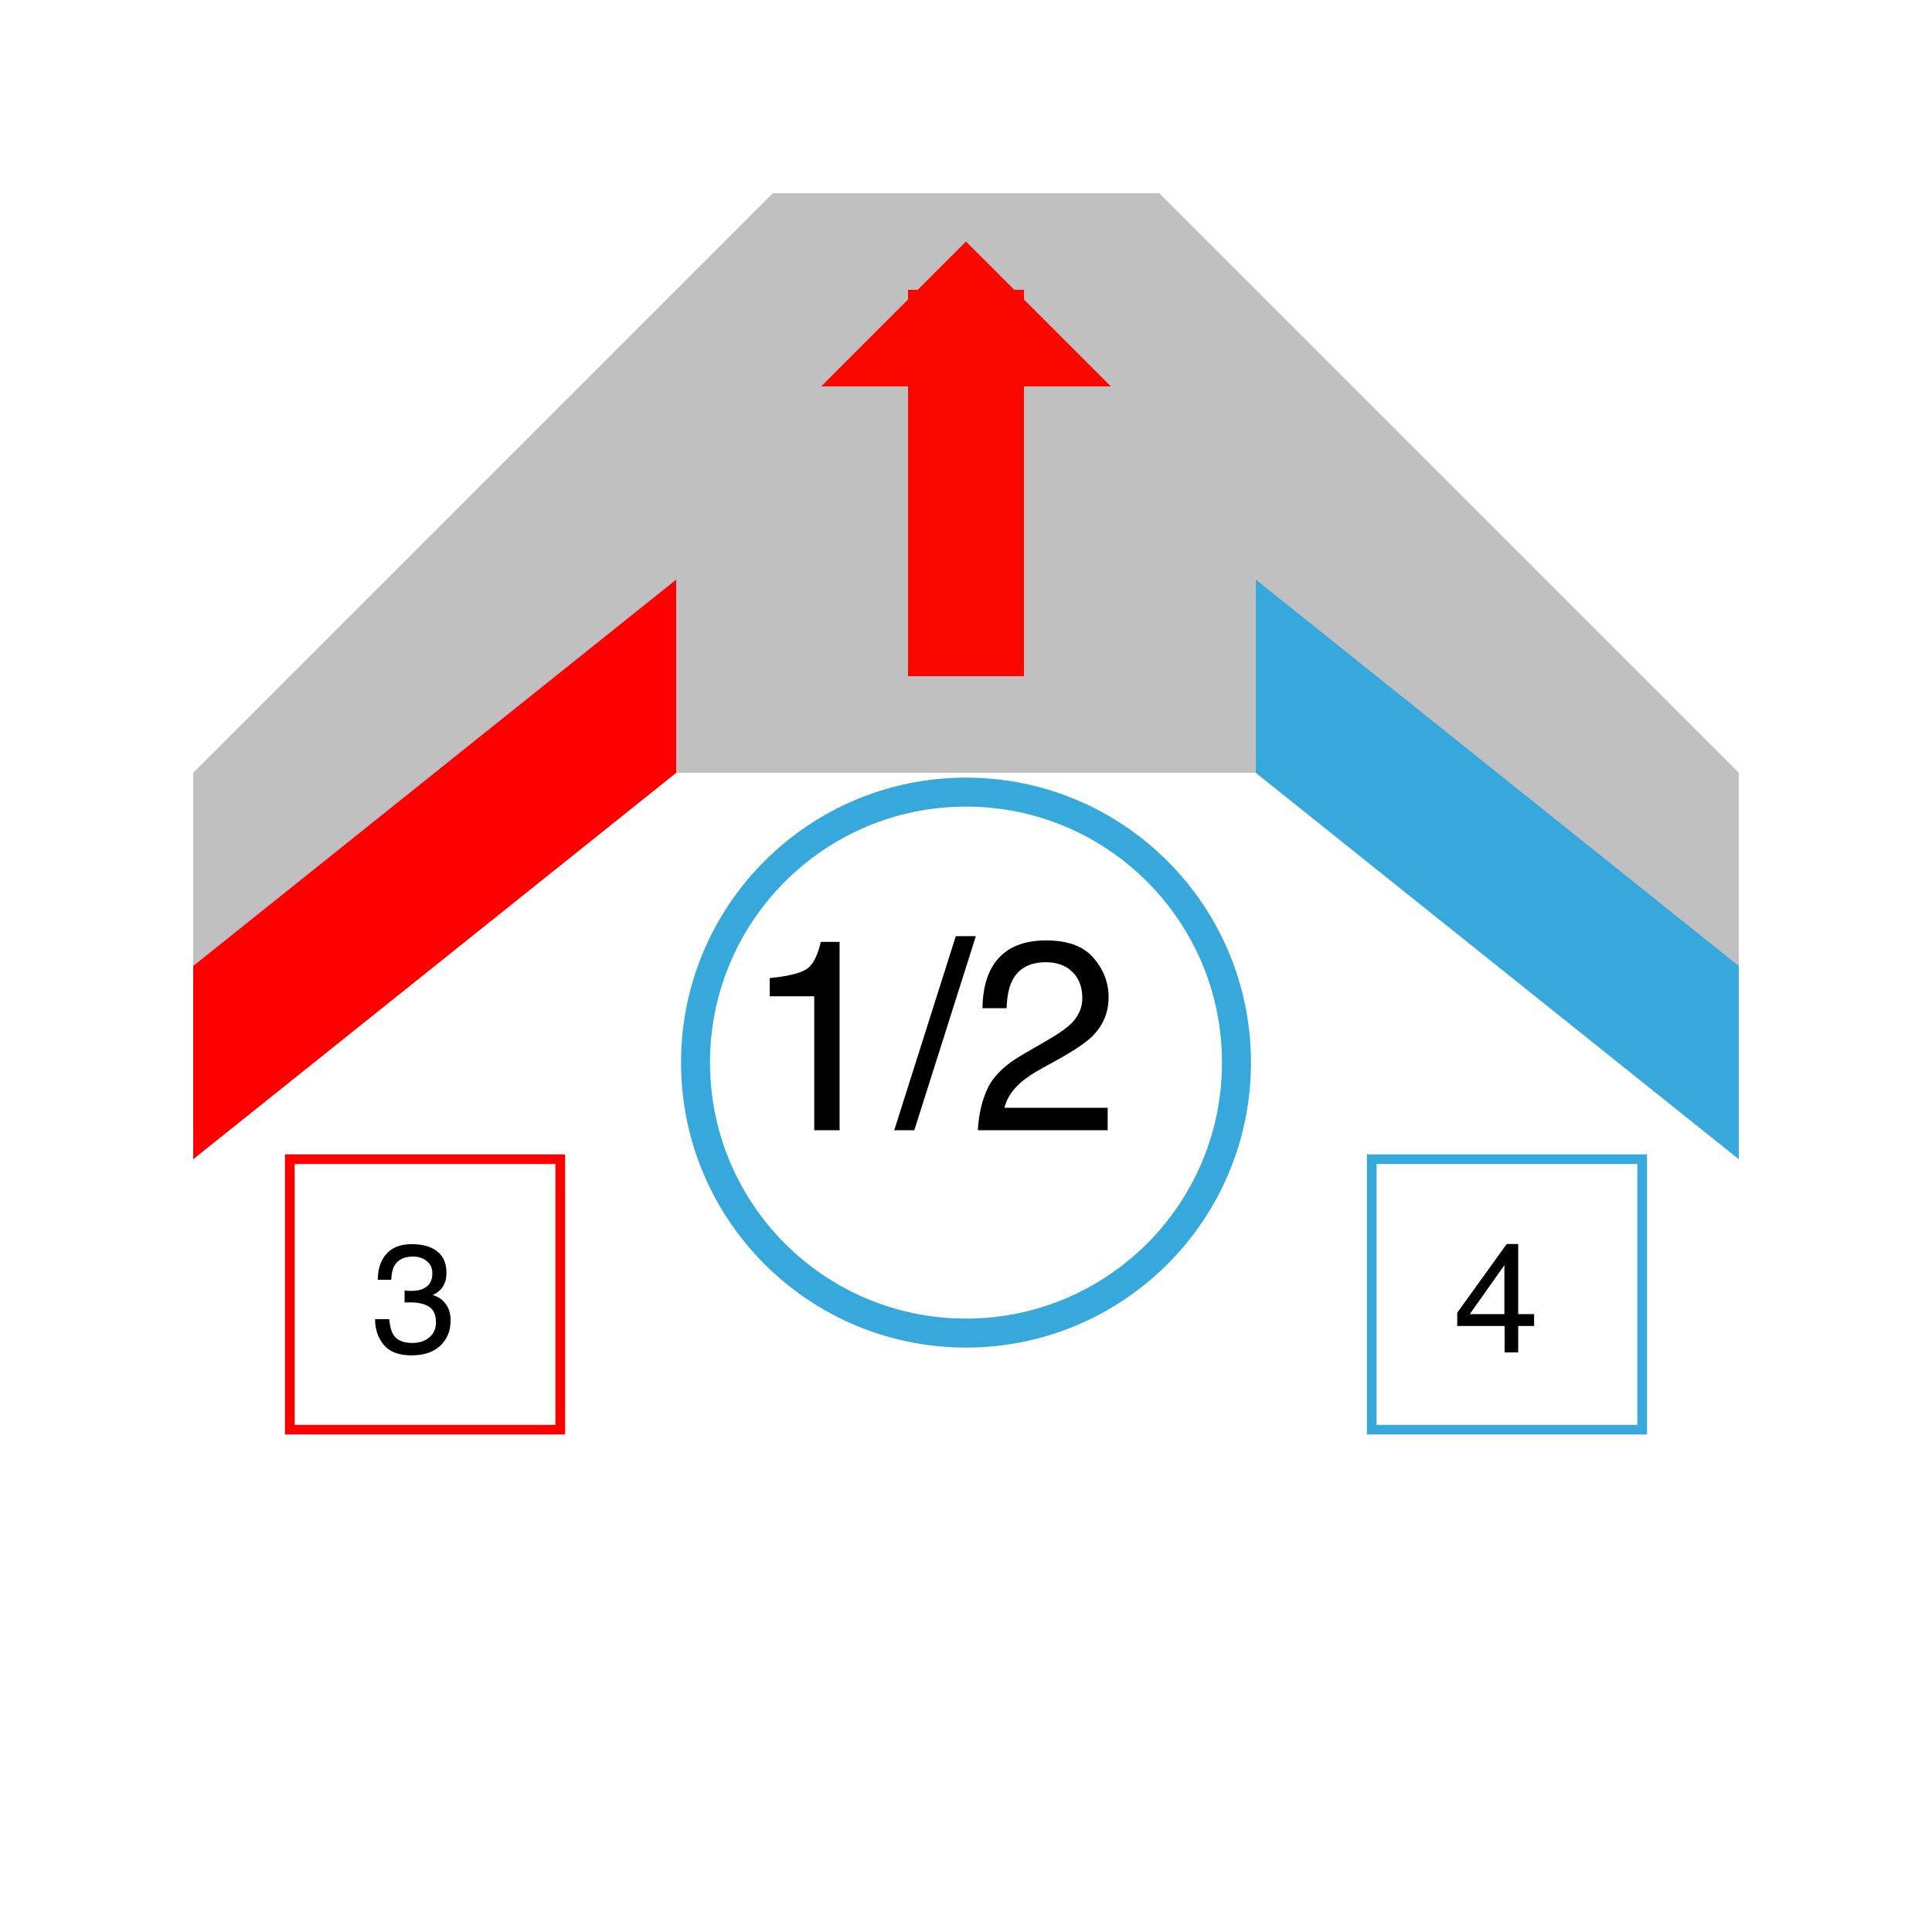
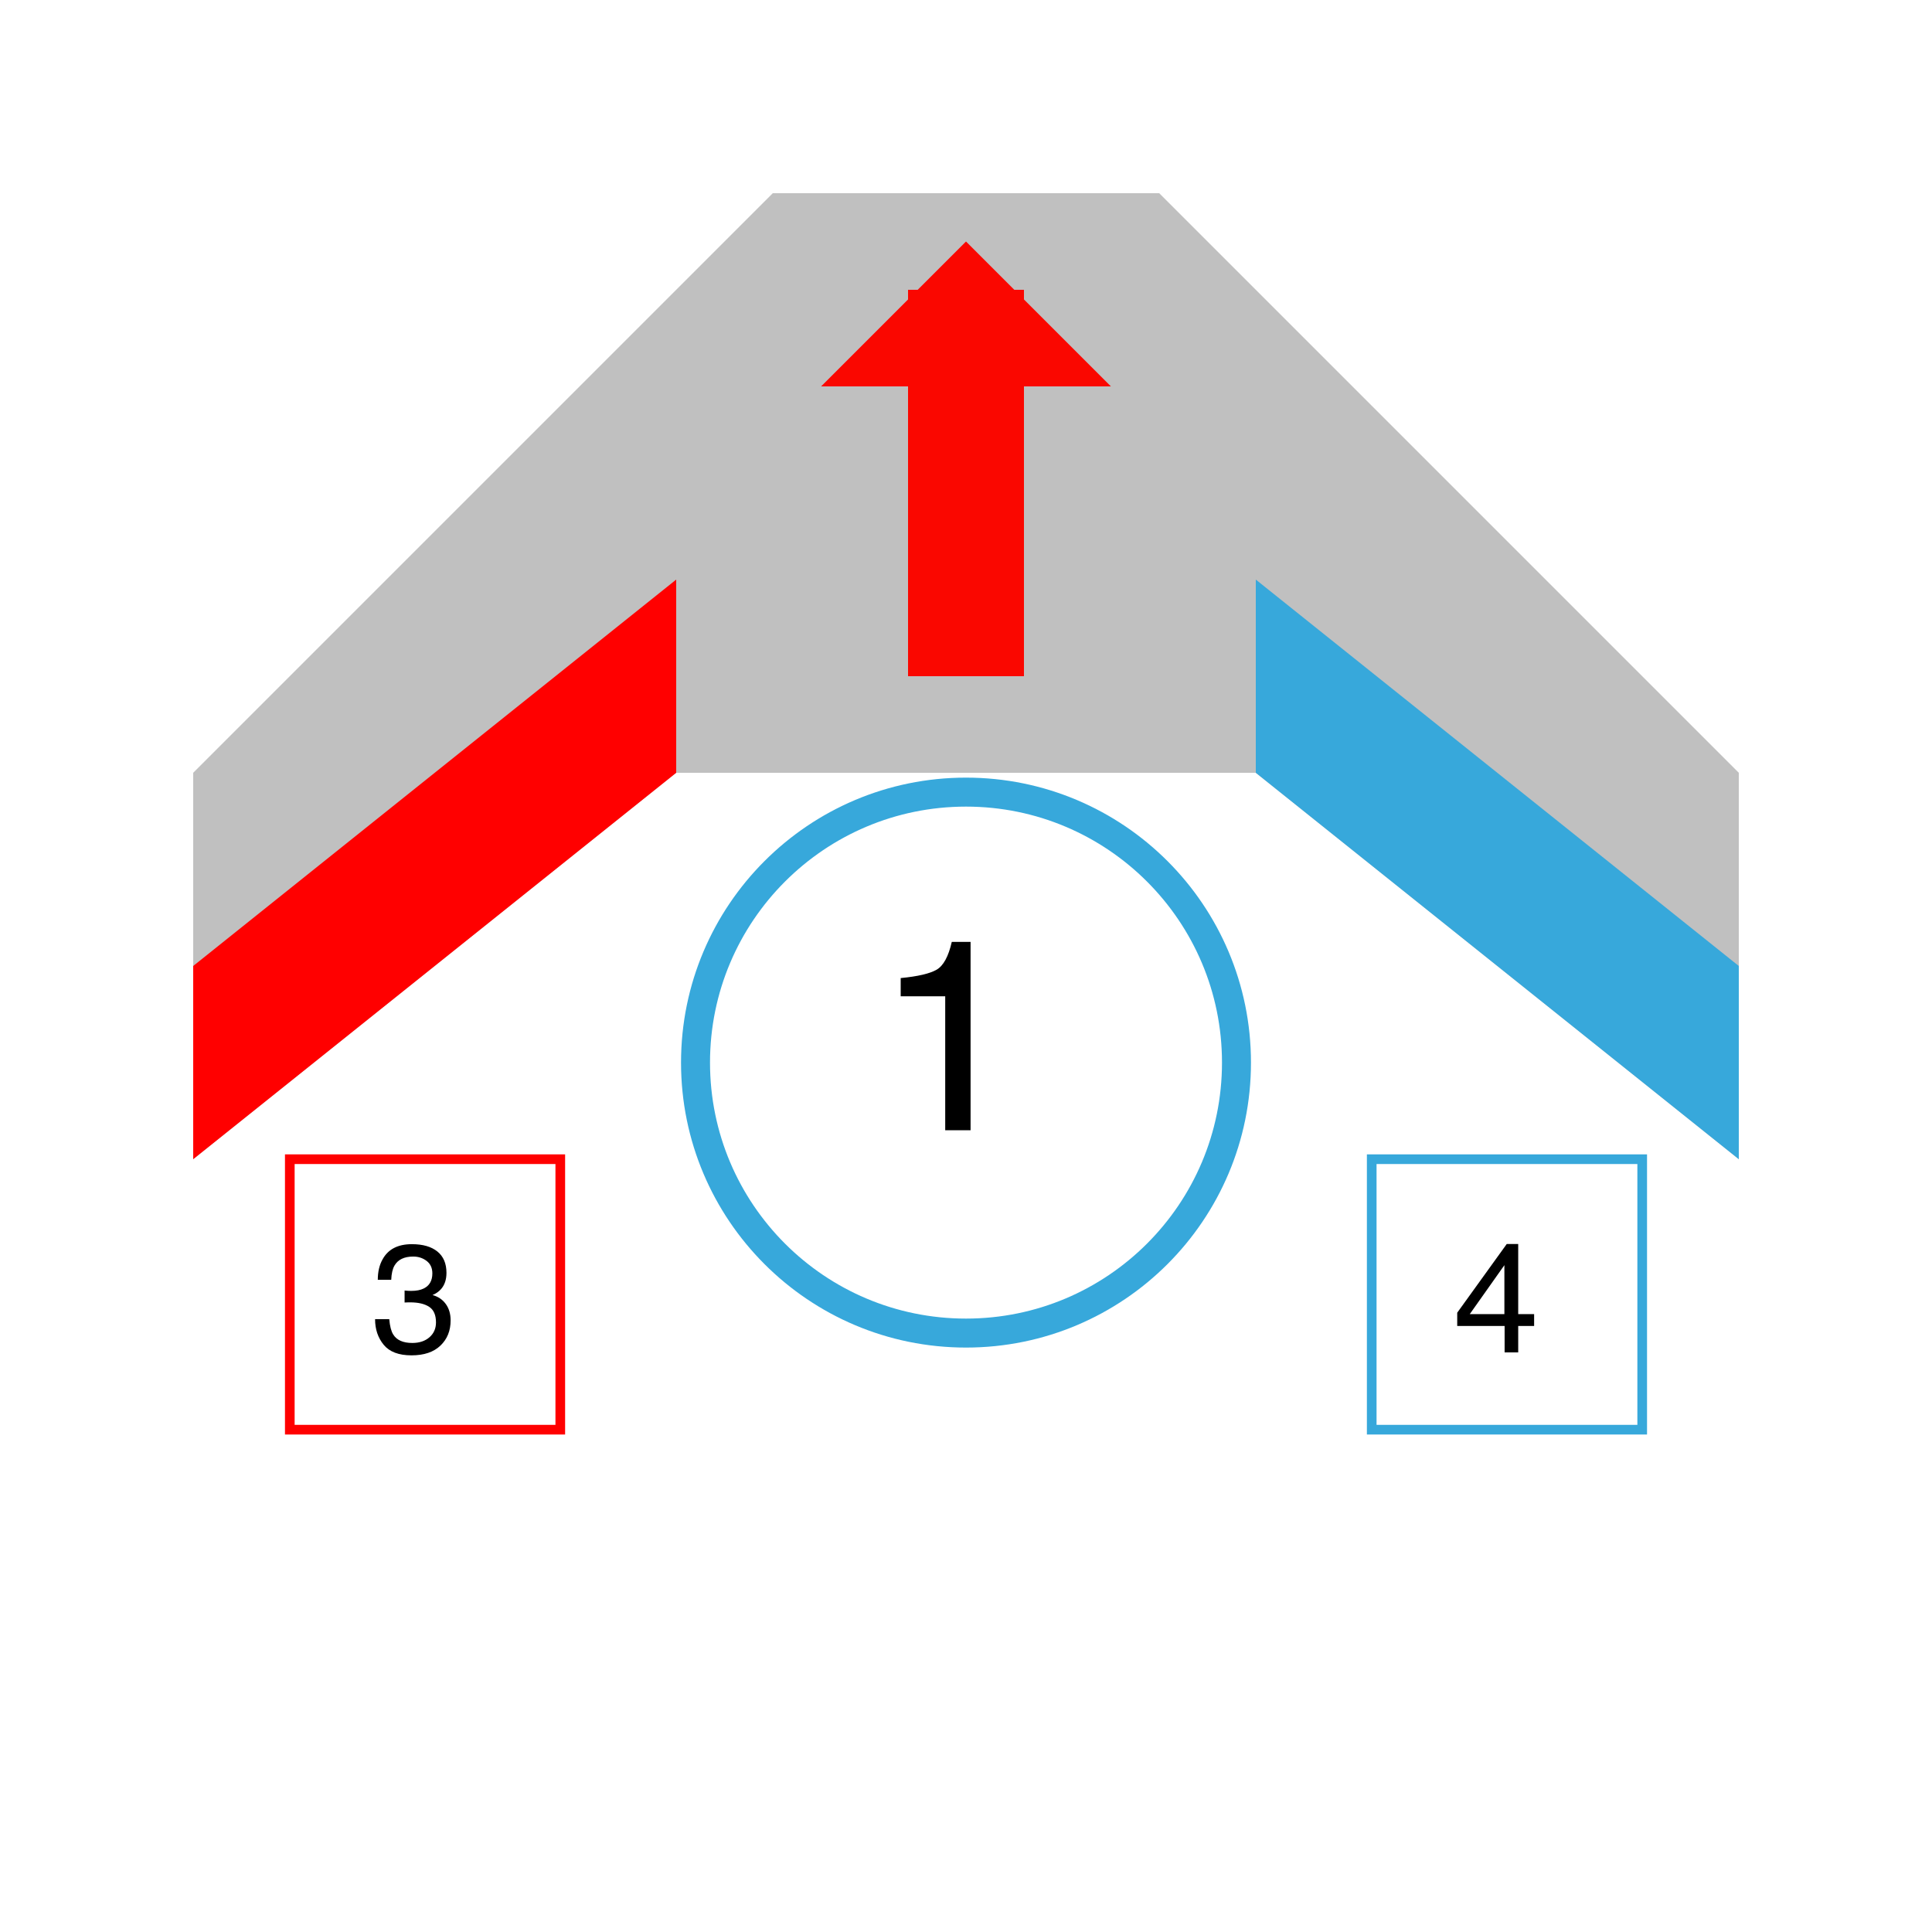
- <svg xmlns="http://www.w3.org/2000/svg" xmlns:xlink="http://www.w3.org/1999/xlink" width="200pt" height="200pt" viewBox="0 0 200 200" version="1.1">
-   <defs>
-     <g>
+ <svg xmlns="http://www.w3.org/2000/svg" xmlns:xlink="http://www.w3.org/1999/xlink" width="200pt" height="200pt" viewBox="0 0 200 200" version="1.1" id="svg67">
+   <defs id="defs28">
+     <g id="g26">
      <symbol overflow="visible" id="glyph0-0">
-         <path style="stroke:none;" d="" />
+         <path style="stroke:none;" d="" id="path2" />
      </symbol>
      <symbol overflow="visible" id="glyph0-1">
-         <path style="stroke:none;" d="" />
+         <path style="stroke:none;" d="" id="path5" />
      </symbol>
      <symbol overflow="visible" id="glyph0-2">
-         <path style="stroke:none;" d="M 1.277 -0.785 C 0.68 -1.512 0.383 -2.395 0.383 -3.438 L 1.852 -3.438 C 1.914 -2.715 2.051 -2.188 2.258 -1.859 C 2.621 -1.27 3.281 -0.977 4.234 -0.977 C 4.973 -0.977 5.566 -1.176 6.016 -1.57 C 6.465 -1.965 6.688 -2.477 6.688 -3.102 C 6.688 -3.871 6.453 -4.41 5.98 -4.719 C 5.508 -5.027 4.855 -5.18 4.016 -5.18 C 3.922 -5.18 3.828 -5.18 3.73 -5.176 C 3.633 -5.172 3.535 -5.168 3.438 -5.164 L 3.438 -6.406 C 3.582 -6.391 3.707 -6.379 3.805 -6.375 C 3.902 -6.371 4.012 -6.367 4.125 -6.367 C 4.652 -6.367 5.082 -6.449 5.422 -6.617 C 6.016 -6.91 6.312 -7.43 6.312 -8.18 C 6.312 -8.738 6.113 -9.168 5.719 -9.469 C 5.324 -9.77 4.863 -9.922 4.336 -9.922 C 3.398 -9.922 2.75 -9.609 2.391 -8.984 C 2.191 -8.641 2.082 -8.152 2.055 -7.516 L 0.664 -7.516 C 0.664 -8.348 0.832 -9.059 1.164 -9.641 C 1.738 -10.684 2.746 -11.203 4.188 -11.203 C 5.328 -11.203 6.211 -10.949 6.836 -10.441 C 7.461 -9.934 7.773 -9.199 7.773 -8.234 C 7.773 -7.547 7.59 -6.988 7.219 -6.562 C 6.988 -6.297 6.691 -6.09 6.328 -5.938 C 6.918 -5.777 7.375 -5.465 7.707 -5.004 C 8.039 -4.543 8.203 -3.98 8.203 -3.312 C 8.203 -2.246 7.852 -1.375 7.148 -0.703 C 6.445 -0.031 5.449 0.305 4.156 0.305 C 2.832 0.305 1.875 -0.059 1.277 -0.785 Z M 1.277 -0.785 " />
+         <path style="stroke:none;" d="M 1.277 -0.785 C 0.68 -1.512 0.383 -2.395 0.383 -3.438 L 1.852 -3.438 C 1.914 -2.715 2.051 -2.188 2.258 -1.859 C 2.621 -1.27 3.281 -0.977 4.234 -0.977 C 4.973 -0.977 5.566 -1.176 6.016 -1.57 C 6.465 -1.965 6.688 -2.477 6.688 -3.102 C 6.688 -3.871 6.453 -4.41 5.98 -4.719 C 5.508 -5.027 4.855 -5.18 4.016 -5.18 C 3.922 -5.18 3.828 -5.18 3.73 -5.176 C 3.633 -5.172 3.535 -5.168 3.438 -5.164 L 3.438 -6.406 C 3.582 -6.391 3.707 -6.379 3.805 -6.375 C 3.902 -6.371 4.012 -6.367 4.125 -6.367 C 4.652 -6.367 5.082 -6.449 5.422 -6.617 C 6.016 -6.91 6.312 -7.43 6.312 -8.18 C 6.312 -8.738 6.113 -9.168 5.719 -9.469 C 5.324 -9.77 4.863 -9.922 4.336 -9.922 C 3.398 -9.922 2.75 -9.609 2.391 -8.984 C 2.191 -8.641 2.082 -8.152 2.055 -7.516 L 0.664 -7.516 C 0.664 -8.348 0.832 -9.059 1.164 -9.641 C 1.738 -10.684 2.746 -11.203 4.188 -11.203 C 5.328 -11.203 6.211 -10.949 6.836 -10.441 C 7.461 -9.934 7.773 -9.199 7.773 -8.234 C 7.773 -7.547 7.59 -6.988 7.219 -6.562 C 6.988 -6.297 6.691 -6.09 6.328 -5.938 C 6.918 -5.777 7.375 -5.465 7.707 -5.004 C 8.039 -4.543 8.203 -3.98 8.203 -3.312 C 8.203 -2.246 7.852 -1.375 7.148 -0.703 C 6.445 -0.031 5.449 0.305 4.156 0.305 C 2.832 0.305 1.875 -0.059 1.277 -0.785 Z M 1.277 -0.785 " id="path8" />
      </symbol>
      <symbol overflow="visible" id="glyph0-3">
-         <path style="stroke:none;" d="M 5.289 -3.961 L 5.289 -9.031 L 1.703 -3.961 Z M 5.312 0 L 5.312 -2.734 L 0.406 -2.734 L 0.406 -4.109 L 5.531 -11.219 L 6.719 -11.219 L 6.719 -3.961 L 8.367 -3.961 L 8.367 -2.734 L 6.719 -2.734 L 6.719 0 Z M 5.312 0 " />
+         <path style="stroke:none;" d="M 5.289 -3.961 L 5.289 -9.031 L 1.703 -3.961 Z M 5.312 0 L 5.312 -2.734 L 0.406 -2.734 L 0.406 -4.109 L 5.531 -11.219 L 6.719 -11.219 L 6.719 -3.961 L 8.367 -3.961 L 8.367 -2.734 L 6.719 -2.734 L 6.719 0 Z M 5.312 0 " id="path11" />
      </symbol>
      <symbol overflow="visible" id="glyph1-0">
-         <path style="stroke:none;" d="" />
+         <path style="stroke:none;" d="" id="path14" />
      </symbol>
      <symbol overflow="visible" id="glyph1-1">
-         <path style="stroke:none;" d="M 2.68 -13.863 L 2.68 -15.75 C 4.457 -15.922 5.695 -16.211 6.398 -16.617 C 7.102 -17.023 7.625 -17.984 7.969 -19.496 L 9.914 -19.496 L 9.914 0 L 7.289 0 L 7.289 -13.863 Z M 2.68 -13.863 " />
+         <path style="stroke:none;" d="M 2.68 -13.863 L 2.68 -15.75 C 4.457 -15.922 5.695 -16.211 6.398 -16.617 C 7.102 -17.023 7.625 -17.984 7.969 -19.496 L 9.914 -19.496 L 9.914 0 L 7.289 0 L 7.289 -13.863 Z M 2.68 -13.863 " id="path17" />
      </symbol>
      <symbol overflow="visible" id="glyph1-2">
-         <path style="stroke:none;" d="M 6.371 -20.086 L 8.449 -20.086 L 2.078 0 L 0 0 Z M 6.371 -20.086 " />
+         <path style="stroke:none;" d="M 6.371 -20.086 L 8.449 -20.086 L 2.078 0 L 0 0 Z M 6.371 -20.086 " id="path20" />
      </symbol>
      <symbol overflow="visible" id="glyph1-3">
-         <path style="stroke:none;" d="M 1.922 -4.402 C 2.527 -5.652 3.711 -6.785 5.469 -7.805 L 8.094 -9.324 C 9.27 -10.008 10.094 -10.59 10.57 -11.074 C 11.316 -11.832 11.688 -12.695 11.688 -13.672 C 11.688 -14.812 11.348 -15.715 10.664 -16.387 C 9.98 -17.055 9.07 -17.391 7.93 -17.391 C 6.242 -17.391 5.078 -16.754 4.43 -15.477 C 4.082 -14.793 3.891 -13.844 3.855 -12.633 L 1.352 -12.633 C 1.379 -14.336 1.695 -15.727 2.297 -16.805 C 3.363 -18.699 5.246 -19.648 7.945 -19.648 C 10.188 -19.648 11.824 -19.039 12.859 -17.828 C 13.895 -16.617 14.41 -15.266 14.41 -13.781 C 14.41 -12.215 13.859 -10.875 12.758 -9.762 C 12.117 -9.113 10.973 -8.332 9.324 -7.41 L 7.453 -6.371 C 6.559 -5.879 5.855 -5.41 5.344 -4.961 C 4.434 -4.168 3.859 -3.289 3.625 -2.324 L 14.312 -2.324 L 14.312 0 L 0.875 0 C 0.965 -1.688 1.316 -3.152 1.922 -4.402 Z M 1.922 -4.402 " />
+         <path style="stroke:none;" d="M 1.922 -4.402 C 2.527 -5.652 3.711 -6.785 5.469 -7.805 L 8.094 -9.324 C 9.27 -10.008 10.094 -10.59 10.57 -11.074 C 11.316 -11.832 11.688 -12.695 11.688 -13.672 C 11.688 -14.812 11.348 -15.715 10.664 -16.387 C 9.98 -17.055 9.07 -17.391 7.93 -17.391 C 6.242 -17.391 5.078 -16.754 4.43 -15.477 C 4.082 -14.793 3.891 -13.844 3.855 -12.633 L 1.352 -12.633 C 1.379 -14.336 1.695 -15.727 2.297 -16.805 C 3.363 -18.699 5.246 -19.648 7.945 -19.648 C 10.188 -19.648 11.824 -19.039 12.859 -17.828 C 13.895 -16.617 14.41 -15.266 14.41 -13.781 C 14.41 -12.215 13.859 -10.875 12.758 -9.762 C 12.117 -9.113 10.973 -8.332 9.324 -7.41 L 7.453 -6.371 C 6.559 -5.879 5.855 -5.41 5.344 -4.961 C 4.434 -4.168 3.859 -3.289 3.625 -2.324 L 14.312 -2.324 L 14.312 0 L 0.875 0 C 0.965 -1.688 1.316 -3.152 1.922 -4.402 Z M 1.922 -4.402 " id="path23" />
      </symbol>
    </g>
  </defs>
  <g id="surface71">
-     <path style=" stroke:none;fill-rule:nonzero;fill:rgb(75.294%,75.294%,75.294%);fill-opacity:1;" d="M 80 20 L 20 80 L 20 120 L 70 80 L 130 80 L 180 120 L 180 80 L 120 20 Z M 80 20 " />
-     <path style=" stroke:none;fill-rule:nonzero;fill:rgb(100%,0%,0%);fill-opacity:1;" d="M 20 100 L 20 120 L 70 80 L 70 60 Z M 20 100 " />
-     <path style=" stroke:none;fill-rule:nonzero;fill:rgb(55,168,219);fill-opacity:1;" d="M 180 100 L 180 120 L 130 80 L 130 60 Z M 180 100 " />
-     <path style="fill:none;stroke-width:1;stroke-linecap:butt;stroke-linejoin:miter;stroke:rgb(100%,0%,0%);stroke-opacity:1;stroke-miterlimit:10;" d="M 30 120 L 58 120 L 58 148 L 30 148 Z M 30 120 " />
-     <g style="fill:rgb(0%,0%,0%);fill-opacity:1;">
-       <use xlink:href="#glyph0-1" x="34" y="140" />
-       <use xlink:href="#glyph0-2" x="38.445" y="140" />
+     <path style=" stroke:none;fill-rule:nonzero;fill:rgb(75.294%,75.294%,75.294%);fill-opacity:1;" d="M 80 20 L 20 80 L 20 120 L 70 80 L 130 80 L 180 120 L 180 80 L 120 20 Z M 80 20 " id="path30" />
+     <path style=" stroke:none;fill-rule:nonzero;fill:rgb(100%,0%,0%);fill-opacity:1;" d="M 20 100 L 20 120 L 70 80 L 70 60 Z M 20 100 " id="path32" />
+     <path style=" stroke:none;fill-rule:nonzero;fill:rgb(55,168,219);fill-opacity:1;" d="M 180 100 L 180 120 L 130 80 L 130 60 Z M 180 100 " id="path34" />
+     <path style="fill:none;stroke-width:1;stroke-linecap:butt;stroke-linejoin:miter;stroke:rgb(100%,0%,0%);stroke-opacity:1;stroke-miterlimit:10;" d="M 30 120 L 58 120 L 58 148 L 30 148 Z M 30 120 " id="path36" />
+     <g style="fill:rgb(0%,0%,0%);fill-opacity:1;" id="g42">
+       <use xlink:href="#glyph0-1" x="34" y="140" id="use38" />
+       <use xlink:href="#glyph0-2" x="38.445" y="140" id="use40" />
    </g>
-     <path style="fill:none;stroke-width:1;stroke-linecap:butt;stroke-linejoin:miter;stroke:rgb(55,168,219);stroke-opacity:1;stroke-miterlimit:10;" d="M 142 120 L 170 120 L 170 148 L 142 148 Z M 142 120 " />
-     <g style="fill:rgb(0%,0%,0%);fill-opacity:1;">
-       <use xlink:href="#glyph0-1" x="146" y="140" />
-       <use xlink:href="#glyph0-3" x="150.445" y="140" />
+     <path style="fill:none;stroke-width:1;stroke-linecap:butt;stroke-linejoin:miter;stroke:rgb(55,168,219);stroke-opacity:1;stroke-miterlimit:10;" d="M 142 120 L 170 120 L 170 148 L 142 148 Z M 142 120 " id="path44" />
+     <g style="fill:rgb(0%,0%,0%);fill-opacity:1;" id="g50">
+       <use xlink:href="#glyph0-1" x="146" y="140" id="use46" />
+       <use xlink:href="#glyph0-3" x="150.445" y="140" id="use48" />
    </g>
-     <path style="fill:none;stroke-width:3;stroke-linecap:butt;stroke-linejoin:miter;stroke:rgb(55,168,219);stroke-opacity:1;stroke-miterlimit:10;" d="M 128 110 C 128 125.465 115.465 138 100 138 C 84.535 138 72 125.465 72 110 C 72 94.535 84.535 82 100 82 C 115.465 82 128 94.535 128 110 " />
-     <g style="fill:rgb(0%,0%,0%);fill-opacity:1;">
-       <use xlink:href="#glyph1-1" x="77" y="117" />
-       <use xlink:href="#glyph1-2" x="92.572" y="117" />
-       <use xlink:href="#glyph1-3" x="100.352" y="117" />
+     <path style="fill:none;stroke-width:3;stroke-linecap:butt;stroke-linejoin:miter;stroke:rgb(55,168,219);stroke-opacity:1;stroke-miterlimit:10;" d="M 128 110 C 128 125.465 115.465 138 100 138 C 84.535 138 72 125.465 72 110 C 72 94.535 84.535 82 100 82 C 115.465 82 128 94.535 128 110 " id="path52" />
+     <g style="fill:rgb(0%,0%,0%);fill-opacity:1;" id="g60">
+       <use xlink:href="#glyph1-1" x="77" y="117" id="use54" transform="translate(13.55932)" width="100%" height="100%" />
    </g>
-     <path style="fill:none;stroke-width:12;stroke-linecap:butt;stroke-linejoin:bevel;stroke:rgb(98.039%,2.745%,0%);stroke-opacity:1;stroke-miterlimit:10;" d="M 100 30 L 100 70 " />
-     <path style=" stroke:none;fill-rule:nonzero;fill:rgb(98.039%,2.745%,0%);fill-opacity:1;" d="M 100 25 L 85 40 L 115 40 L 100 25 " />
+     <path style="fill:none;stroke-width:12;stroke-linecap:butt;stroke-linejoin:bevel;stroke:rgb(98.039%,2.745%,0%);stroke-opacity:1;stroke-miterlimit:10;" d="M 100 30 L 100 70 " id="path62" />
+     <path style=" stroke:none;fill-rule:nonzero;fill:rgb(98.039%,2.745%,0%);fill-opacity:1;" d="M 100 25 L 85 40 L 115 40 L 100 25 " id="path64" />
  </g>
</svg>
